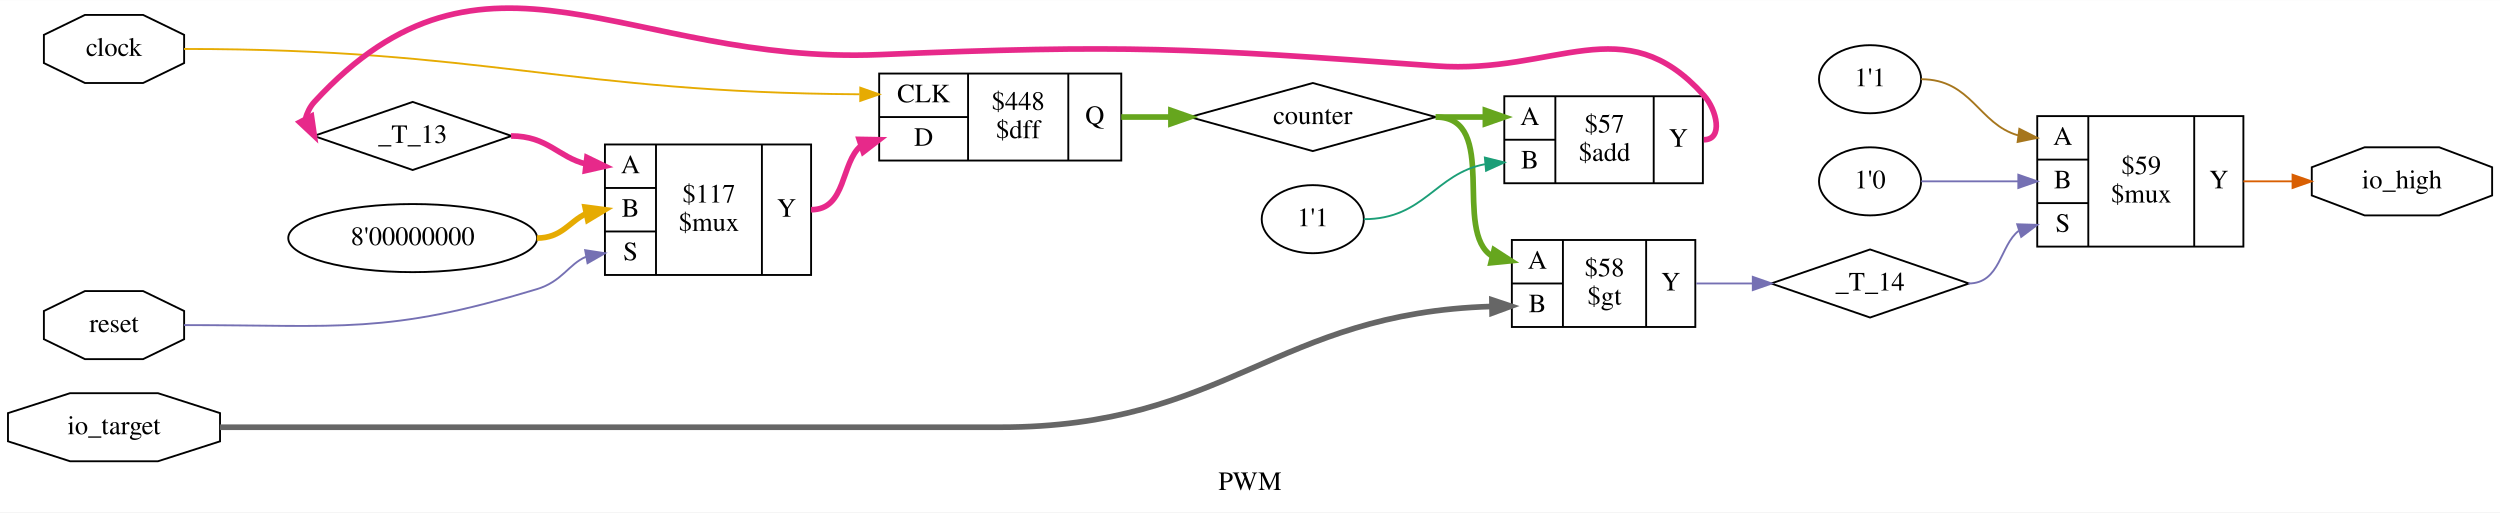
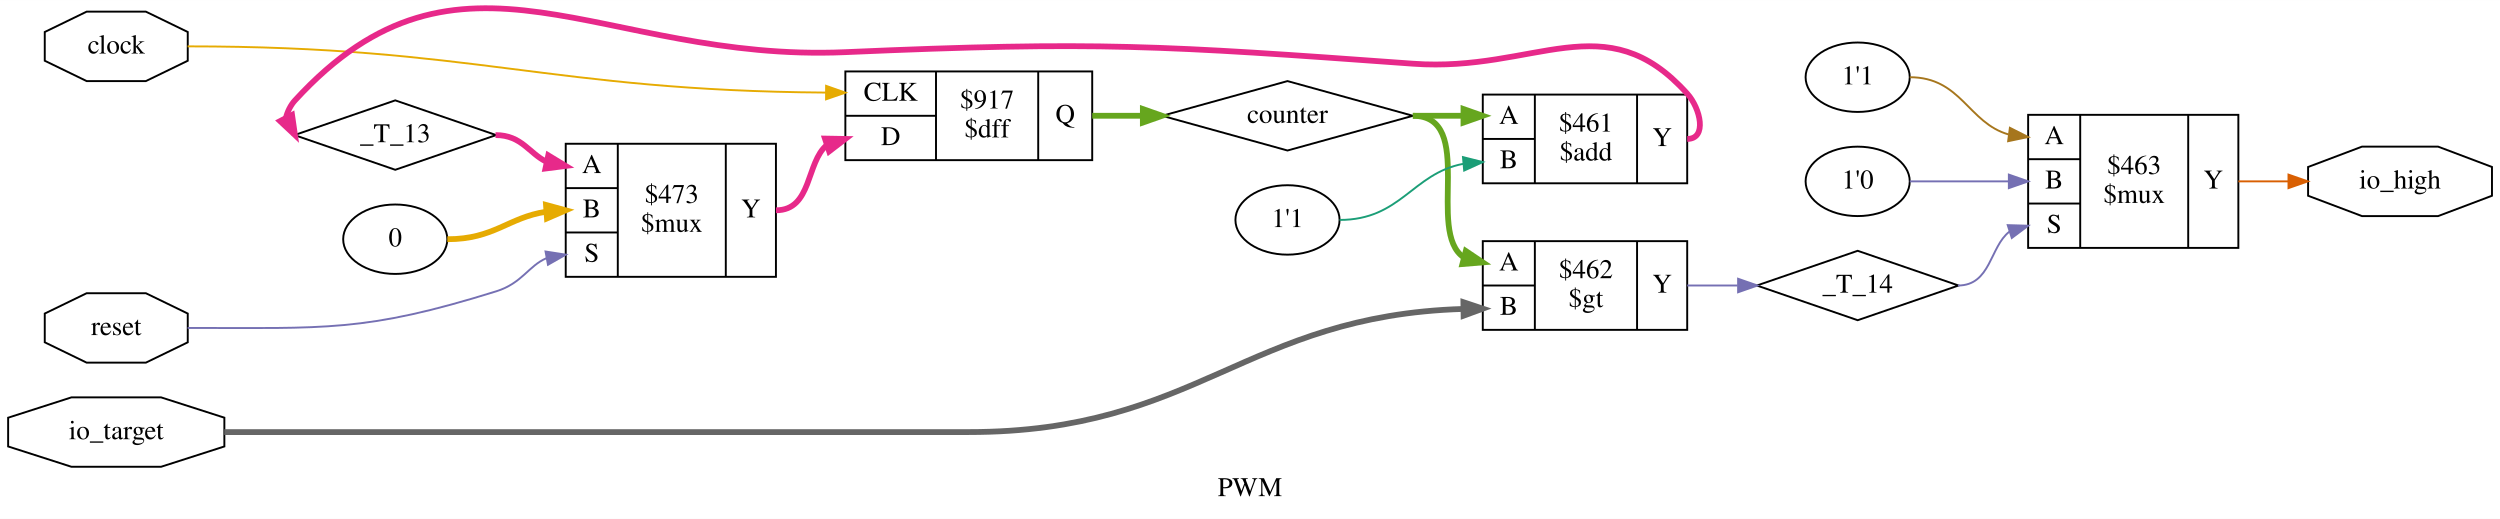
- <svg xmlns="http://www.w3.org/2000/svg" width="1322pt" height="271pt" viewBox="0.00 0.00 1321.83 270.80">
-   <g id="graph0" class="graph" transform="scale(1 1) rotate(0) translate(4 266.8043)">
-     <polygon fill="#ffffff" stroke="transparent" points="-4,4 -4,-266.804 1317.826,-266.804 1317.826,4 -4,4" />
-     <text text-anchor="middle" x="656.913" y="-7.8" font-family="Times,serif" font-size="14.00" fill="#000000">PWM</text>
+ <svg xmlns="http://www.w3.org/2000/svg" width="1296pt" height="269pt" viewBox="0.00 0.00 1296.32 269.02">
+   <g id="graph0" class="graph" transform="scale(1 1) rotate(0) translate(4 265.0196)">
+     <polygon fill="#ffffff" stroke="transparent" points="-4,4 -4,-265.02 1292.322,-265.02 1292.322,4 -4,4" />
+     <text text-anchor="middle" x="644.161" y="-7.8" font-family="Times,serif" font-size="14.00" fill="#000000">PWM</text>
    <g id="node1" class="node">
-       <polygon fill="none" stroke="#000000" points="214.203,-213 161.919,-195 214.203,-177 266.487,-195 214.203,-213" />
-       <text text-anchor="middle" x="214.203" y="-191.3" font-family="Times,serif" font-size="14.00" fill="#000000">_T_13</text>
+       <polygon fill="none" stroke="#000000" points="200.951,-213 148.667,-195 200.951,-177 253.235,-195 200.951,-213" />
+       <text text-anchor="middle" x="200.951" y="-191.3" font-family="Times,serif" font-size="14.00" fill="#000000">_T_13</text>
    </g>
    <g id="node13" class="node">
-       <polygon fill="none" stroke="#000000" points="315.847,-121.5 315.847,-190.5 424.847,-190.5 424.847,-121.5 315.847,-121.5" />
-       <text text-anchor="middle" x="329.347" y="-175.3" font-family="Times,serif" font-size="14.00" fill="#000000">A</text>
-       <polyline fill="none" stroke="#000000" points="315.847,-167.5 342.847,-167.5 " />
-       <text text-anchor="middle" x="329.347" y="-152.3" font-family="Times,serif" font-size="14.00" fill="#000000">B</text>
-       <polyline fill="none" stroke="#000000" points="315.847,-144.5 342.847,-144.5 " />
-       <text text-anchor="middle" x="329.347" y="-129.3" font-family="Times,serif" font-size="14.00" fill="#000000">S</text>
-       <polyline fill="none" stroke="#000000" points="342.847,-121.5 342.847,-190.5 " />
-       <text text-anchor="middle" x="370.847" y="-159.8" font-family="Times,serif" font-size="14.00" fill="#000000">$117</text>
-       <text text-anchor="middle" x="370.847" y="-144.8" font-family="Times,serif" font-size="14.00" fill="#000000">$mux</text>
-       <polyline fill="none" stroke="#000000" points="398.847,-121.5 398.847,-190.5 " />
-       <text text-anchor="middle" x="411.847" y="-152.3" font-family="Times,serif" font-size="14.00" fill="#000000">Y</text>
+       <polygon fill="none" stroke="#000000" points="289.343,-121.5 289.343,-190.5 398.343,-190.5 398.343,-121.5 289.343,-121.5" />
+       <text text-anchor="middle" x="302.843" y="-175.3" font-family="Times,serif" font-size="14.00" fill="#000000">A</text>
+       <polyline fill="none" stroke="#000000" points="289.343,-167.5 316.343,-167.5 " />
+       <text text-anchor="middle" x="302.843" y="-152.3" font-family="Times,serif" font-size="14.00" fill="#000000">B</text>
+       <polyline fill="none" stroke="#000000" points="289.343,-144.5 316.343,-144.5 " />
+       <text text-anchor="middle" x="302.843" y="-129.3" font-family="Times,serif" font-size="14.00" fill="#000000">S</text>
+       <polyline fill="none" stroke="#000000" points="316.343,-121.5 316.343,-190.5 " />
+       <text text-anchor="middle" x="344.343" y="-159.8" font-family="Times,serif" font-size="14.00" fill="#000000">$473</text>
+       <text text-anchor="middle" x="344.343" y="-144.8" font-family="Times,serif" font-size="14.00" fill="#000000">$mux</text>
+       <polyline fill="none" stroke="#000000" points="372.343,-121.5 372.343,-190.5 " />
+       <text text-anchor="middle" x="385.343" y="-152.3" font-family="Times,serif" font-size="14.00" fill="#000000">Y</text>
    </g>
    <g id="edge3" class="edge">
-       <path fill="none" stroke="#e7298a" stroke-width="3" d="M266.203,-195C285.581,-195 291.053,-183.819 305.869,-180.151" />
-       <polygon fill="#e7298a" stroke="#e7298a" stroke-width="3" points="306.314,-183.623 315.847,-179 305.512,-176.669 306.314,-183.623" />
+       <path fill="none" stroke="#e7298a" stroke-width="3" d="M252.951,-195C266.616,-195 270.343,-185.429 279.506,-181.092" />
+       <polygon fill="#e7298a" stroke="#e7298a" stroke-width="3" points="280.289,-184.503 289.343,-179 278.833,-177.656 280.289,-184.503" />
    </g>
    <g id="node2" class="node">
-       <polygon fill="none" stroke="#000000" points="984.759,-135 932.475,-117 984.759,-99 1037.044,-117 984.759,-135" />
-       <text text-anchor="middle" x="984.759" y="-113.3" font-family="Times,serif" font-size="14.00" fill="#000000">_T_14</text>
+       <polygon fill="none" stroke="#000000" points="959.255,-135 906.971,-117 959.255,-99 1011.539,-117 959.255,-135" />
+       <text text-anchor="middle" x="959.255" y="-113.3" font-family="Times,serif" font-size="14.00" fill="#000000">_T_14</text>
    </g>
    <g id="node16" class="node">
-       <polygon fill="none" stroke="#000000" points="1073.151,-136.5 1073.151,-205.5 1182.151,-205.5 1182.151,-136.5 1073.151,-136.5" />
-       <text text-anchor="middle" x="1086.651" y="-190.3" font-family="Times,serif" font-size="14.00" fill="#000000">A</text>
-       <polyline fill="none" stroke="#000000" points="1073.151,-182.5 1100.151,-182.5 " />
-       <text text-anchor="middle" x="1086.651" y="-167.3" font-family="Times,serif" font-size="14.00" fill="#000000">B</text>
-       <polyline fill="none" stroke="#000000" points="1073.151,-159.5 1100.151,-159.5 " />
-       <text text-anchor="middle" x="1086.651" y="-144.3" font-family="Times,serif" font-size="14.00" fill="#000000">S</text>
-       <polyline fill="none" stroke="#000000" points="1100.151,-136.5 1100.151,-205.5 " />
-       <text text-anchor="middle" x="1128.151" y="-174.8" font-family="Times,serif" font-size="14.00" fill="#000000">$59</text>
-       <text text-anchor="middle" x="1128.151" y="-159.8" font-family="Times,serif" font-size="14.00" fill="#000000">$mux</text>
-       <polyline fill="none" stroke="#000000" points="1156.151,-136.5 1156.151,-205.5 " />
-       <text text-anchor="middle" x="1169.151" y="-167.3" font-family="Times,serif" font-size="14.00" fill="#000000">Y</text>
+       <polygon fill="none" stroke="#000000" points="1047.647,-136.5 1047.647,-205.5 1156.647,-205.5 1156.647,-136.5 1047.647,-136.5" />
+       <text text-anchor="middle" x="1061.147" y="-190.3" font-family="Times,serif" font-size="14.00" fill="#000000">A</text>
+       <polyline fill="none" stroke="#000000" points="1047.647,-182.5 1074.647,-182.5 " />
+       <text text-anchor="middle" x="1061.147" y="-167.3" font-family="Times,serif" font-size="14.00" fill="#000000">B</text>
+       <polyline fill="none" stroke="#000000" points="1047.647,-159.5 1074.647,-159.5 " />
+       <text text-anchor="middle" x="1061.147" y="-144.3" font-family="Times,serif" font-size="14.00" fill="#000000">S</text>
+       <polyline fill="none" stroke="#000000" points="1074.647,-136.5 1074.647,-205.5 " />
+       <text text-anchor="middle" x="1102.647" y="-174.8" font-family="Times,serif" font-size="14.00" fill="#000000">$463</text>
+       <text text-anchor="middle" x="1102.647" y="-159.8" font-family="Times,serif" font-size="14.00" fill="#000000">$mux</text>
+       <polyline fill="none" stroke="#000000" points="1130.647,-136.5 1130.647,-205.5 " />
+       <text text-anchor="middle" x="1143.647" y="-167.3" font-family="Times,serif" font-size="14.00" fill="#000000">Y</text>
    </g>
    <g id="edge5" class="edge">
-       <path fill="none" stroke="#7570b3" d="M1036.759,-117C1053.857,-117 1053.245,-137.073 1063.424,-144.914" />
-       <polygon fill="#7570b3" stroke="#7570b3" points="1062.561,-148.312 1073.151,-148 1064.678,-141.64 1062.561,-148.312" />
+       <path fill="none" stroke="#7570b3" d="M1011.255,-117C1028.352,-117 1027.74,-137.073 1037.92,-144.914" />
+       <polygon fill="#7570b3" stroke="#7570b3" points="1037.057,-148.312 1047.647,-148 1039.174,-141.64 1037.057,-148.312" />
    </g>
    <g id="node3" class="node">
      <polygon fill="none" stroke="#000000" points="93.351,-233.544 93.351,-248.456 71.635,-259 40.924,-259 19.208,-248.456 19.208,-233.544 40.924,-223 71.635,-223 93.351,-233.544" />
      <text text-anchor="middle" x="56.279" y="-237.3" font-family="Times,serif" font-size="14.00" fill="#000000">clock</text>
    </g>
    <g id="node11" class="node">
-       <polygon fill="none" stroke="#000000" points="460.847,-182 460.847,-228 588.847,-228 588.847,-182 460.847,-182" />
-       <text text-anchor="middle" x="484.347" y="-212.8" font-family="Times,serif" font-size="14.00" fill="#000000">CLK</text>
-       <polyline fill="none" stroke="#000000" points="460.847,-205 507.847,-205 " />
-       <text text-anchor="middle" x="484.347" y="-189.8" font-family="Times,serif" font-size="14.00" fill="#000000">D</text>
-       <polyline fill="none" stroke="#000000" points="507.847,-182 507.847,-228 " />
-       <text text-anchor="middle" x="534.347" y="-208.8" font-family="Times,serif" font-size="14.00" fill="#000000">$448</text>
-       <text text-anchor="middle" x="534.347" y="-193.8" font-family="Times,serif" font-size="14.00" fill="#000000">$dff</text>
-       <polyline fill="none" stroke="#000000" points="560.847,-182 560.847,-228 " />
-       <text text-anchor="middle" x="574.847" y="-201.3" font-family="Times,serif" font-size="14.00" fill="#000000">Q</text>
+       <polygon fill="none" stroke="#000000" points="434.343,-182 434.343,-228 562.343,-228 562.343,-182 434.343,-182" />
+       <text text-anchor="middle" x="457.843" y="-212.8" font-family="Times,serif" font-size="14.00" fill="#000000">CLK</text>
+       <polyline fill="none" stroke="#000000" points="434.343,-205 481.343,-205 " />
+       <text text-anchor="middle" x="457.843" y="-189.8" font-family="Times,serif" font-size="14.00" fill="#000000">D</text>
+       <polyline fill="none" stroke="#000000" points="481.343,-182 481.343,-228 " />
+       <text text-anchor="middle" x="507.843" y="-208.8" font-family="Times,serif" font-size="14.00" fill="#000000">$917</text>
+       <text text-anchor="middle" x="507.843" y="-193.8" font-family="Times,serif" font-size="14.00" fill="#000000">$dff</text>
+       <polyline fill="none" stroke="#000000" points="534.343,-182 534.343,-228 " />
+       <text text-anchor="middle" x="548.343" y="-201.3" font-family="Times,serif" font-size="14.00" fill="#000000">Q</text>
    </g>
    <g id="edge6" class="edge">
-       <path fill="none" stroke="#e6ab02" d="M93.279,-241C253.474,-241 295.354,-218.02 450.464,-217.033" />
-       <polygon fill="#e6ab02" stroke="#e6ab02" points="450.858,-220.532 460.847,-217 450.836,-213.532 450.858,-220.532" />
+       <path fill="none" stroke="#e6ab02" d="M93.279,-241C241.825,-241 280.658,-218.066 424.274,-217.036" />
+       <polygon fill="#e6ab02" stroke="#e6ab02" points="424.355,-220.536 434.343,-217 424.33,-213.536 424.355,-220.536" />
    </g>
    <g id="node4" class="node">
-       <polygon fill="none" stroke="#000000" points="690.107,-223 625.086,-205 690.107,-187 755.129,-205 690.107,-223" />
-       <text text-anchor="middle" x="690.107" y="-201.3" font-family="Times,serif" font-size="14.00" fill="#000000">counter</text>
+       <polygon fill="none" stroke="#000000" points="663.603,-223 598.582,-205 663.603,-187 728.624,-205 663.603,-223" />
+       <text text-anchor="middle" x="663.603" y="-201.3" font-family="Times,serif" font-size="14.00" fill="#000000">counter</text>
    </g>
    <g id="node9" class="node">
-       <polygon fill="none" stroke="#000000" points="791.367,-170 791.367,-216 896.367,-216 896.367,-170 791.367,-170" />
-       <text text-anchor="middle" x="804.867" y="-200.8" font-family="Times,serif" font-size="14.00" fill="#000000">A</text>
-       <polyline fill="none" stroke="#000000" points="791.367,-193 818.367,-193 " />
-       <text text-anchor="middle" x="804.867" y="-177.8" font-family="Times,serif" font-size="14.00" fill="#000000">B</text>
-       <polyline fill="none" stroke="#000000" points="818.367,-170 818.367,-216 " />
-       <text text-anchor="middle" x="844.367" y="-196.8" font-family="Times,serif" font-size="14.00" fill="#000000">$57</text>
-       <text text-anchor="middle" x="844.367" y="-181.8" font-family="Times,serif" font-size="14.00" fill="#000000">$add</text>
-       <polyline fill="none" stroke="#000000" points="870.367,-170 870.367,-216 " />
-       <text text-anchor="middle" x="883.367" y="-189.3" font-family="Times,serif" font-size="14.00" fill="#000000">Y</text>
+       <polygon fill="none" stroke="#000000" points="764.863,-170 764.863,-216 870.863,-216 870.863,-170 764.863,-170" />
+       <text text-anchor="middle" x="778.363" y="-200.8" font-family="Times,serif" font-size="14.00" fill="#000000">A</text>
+       <polyline fill="none" stroke="#000000" points="764.863,-193 791.863,-193 " />
+       <text text-anchor="middle" x="778.363" y="-177.8" font-family="Times,serif" font-size="14.00" fill="#000000">B</text>
+       <polyline fill="none" stroke="#000000" points="791.863,-170 791.863,-216 " />
+       <text text-anchor="middle" x="818.363" y="-196.8" font-family="Times,serif" font-size="14.00" fill="#000000">$461</text>
+       <text text-anchor="middle" x="818.363" y="-181.8" font-family="Times,serif" font-size="14.00" fill="#000000">$add</text>
+       <polyline fill="none" stroke="#000000" points="844.863,-170 844.863,-216 " />
+       <text text-anchor="middle" x="857.863" y="-189.3" font-family="Times,serif" font-size="14.00" fill="#000000">Y</text>
    </g>
    <g id="edge8" class="edge">
-       <path fill="none" stroke="#66a61e" stroke-width="3" d="M755.107,-205C767.194,-205 772.482,-205 781.169,-205" />
-       <polygon fill="#66a61e" stroke="#66a61e" stroke-width="3" points="781.367,-208.5 791.367,-205 781.367,-201.5 781.367,-208.5" />
+       <path fill="none" stroke="#66a61e" stroke-width="3" d="M728.603,-205C740.69,-205 745.978,-205 754.665,-205" />
+       <polygon fill="#66a61e" stroke="#66a61e" stroke-width="3" points="754.863,-208.5 764.863,-205 754.863,-201.5 754.863,-208.5" />
    </g>
    <g id="node10" class="node">
-       <polygon fill="none" stroke="#000000" points="795.367,-94 795.367,-140 892.367,-140 892.367,-94 795.367,-94" />
-       <text text-anchor="middle" x="808.867" y="-124.8" font-family="Times,serif" font-size="14.00" fill="#000000">A</text>
-       <polyline fill="none" stroke="#000000" points="795.367,-117 822.367,-117 " />
-       <text text-anchor="middle" x="808.867" y="-101.8" font-family="Times,serif" font-size="14.00" fill="#000000">B</text>
-       <polyline fill="none" stroke="#000000" points="822.367,-94 822.367,-140 " />
-       <text text-anchor="middle" x="844.367" y="-120.8" font-family="Times,serif" font-size="14.00" fill="#000000">$58</text>
-       <text text-anchor="middle" x="844.367" y="-105.8" font-family="Times,serif" font-size="14.00" fill="#000000">$gt</text>
-       <polyline fill="none" stroke="#000000" points="866.367,-94 866.367,-140 " />
-       <text text-anchor="middle" x="879.367" y="-113.3" font-family="Times,serif" font-size="14.00" fill="#000000">Y</text>
+       <polygon fill="none" stroke="#000000" points="764.863,-94 764.863,-140 870.863,-140 870.863,-94 764.863,-94" />
+       <text text-anchor="middle" x="778.363" y="-124.8" font-family="Times,serif" font-size="14.00" fill="#000000">A</text>
+       <polyline fill="none" stroke="#000000" points="764.863,-117 791.863,-117 " />
+       <text text-anchor="middle" x="778.363" y="-101.8" font-family="Times,serif" font-size="14.00" fill="#000000">B</text>
+       <polyline fill="none" stroke="#000000" points="791.863,-94 791.863,-140 " />
+       <text text-anchor="middle" x="818.363" y="-120.8" font-family="Times,serif" font-size="14.00" fill="#000000">$462</text>
+       <text text-anchor="middle" x="818.363" y="-105.8" font-family="Times,serif" font-size="14.00" fill="#000000">$gt</text>
+       <polyline fill="none" stroke="#000000" points="844.863,-94 844.863,-140 " />
+       <text text-anchor="middle" x="857.863" y="-113.3" font-family="Times,serif" font-size="14.00" fill="#000000">Y</text>
    </g>
    <g id="edge9" class="edge">
-       <path fill="none" stroke="#66a61e" stroke-width="3" d="M755.107,-205C789.208,-205 763.612,-144.186 785.12,-131.358" />
-       <polygon fill="#66a61e" stroke="#66a61e" stroke-width="3" points="785.971,-134.753 794.867,-129 784.325,-127.949 785.971,-134.753" />
+       <path fill="none" stroke="#66a61e" stroke-width="3" d="M728.603,-205C761.935,-205 734.97,-144.716 755.112,-131.529" />
+       <polygon fill="#66a61e" stroke="#66a61e" stroke-width="3" points="756.062,-134.898 764.863,-129 754.305,-128.122 756.062,-134.898" />
    </g>
    <g id="node5" class="node">
-       <polygon fill="none" stroke="#000000" points="1313.664,-163.544 1313.664,-178.456 1285.737,-189 1246.241,-189 1218.313,-178.456 1218.313,-163.544 1246.241,-153 1285.737,-153 1313.664,-163.544" />
-       <text text-anchor="middle" x="1265.989" y="-167.3" font-family="Times,serif" font-size="14.00" fill="#000000">io_high</text>
+       <polygon fill="none" stroke="#000000" points="1288.16,-163.544 1288.16,-178.456 1260.232,-189 1220.737,-189 1192.809,-178.456 1192.809,-163.544 1220.737,-153 1260.232,-153 1288.16,-163.544" />
+       <text text-anchor="middle" x="1240.485" y="-167.3" font-family="Times,serif" font-size="14.00" fill="#000000">io_high</text>
    </g>
    <g id="node6" class="node">
      <polygon fill="none" stroke="#000000" points="112.339,-33.544 112.339,-48.456 79.5,-59 33.059,-59 .22,-48.456 .22,-33.544 33.059,-23 79.5,-23 112.339,-33.544" />
      <text text-anchor="middle" x="56.279" y="-37.3" font-family="Times,serif" font-size="14.00" fill="#000000">io_target</text>
    </g>
    <g id="edge11" class="edge">
-       <path fill="none" stroke="#666666" stroke-width="3" d="M112.279,-41C226.976,-41 255.65,-41 370.347,-41 370.347,-41 370.347,-41 524.847,-41 644.688,-41 670.131,-101.426 784.625,-104.849" />
-       <polygon fill="#666666" stroke="#666666" stroke-width="3" points="784.817,-108.352 794.867,-105 784.92,-101.353 784.817,-108.352" />
+       <path fill="none" stroke="#666666" stroke-width="3" d="M112.279,-41C215.196,-41 240.926,-41 343.843,-41 343.843,-41 343.843,-41 498.343,-41 616.714,-41 641.667,-101.426 754.747,-104.849" />
+       <polygon fill="#666666" stroke="#666666" stroke-width="3" points="754.812,-108.35 764.863,-105 754.917,-101.351 754.812,-108.35" />
    </g>
    <g id="node7" class="node">
      <polygon fill="none" stroke="#000000" points="93.351,-87.544 93.351,-102.456 71.635,-113 40.924,-113 19.208,-102.456 19.208,-87.544 40.924,-77 71.635,-77 93.351,-87.544" />
      <text text-anchor="middle" x="56.279" y="-91.3" font-family="Times,serif" font-size="14.00" fill="#000000">reset</text>
    </g>
    <g id="edge12" class="edge">
-       <path fill="none" stroke="#7570b3" d="M93.279,-95C176.627,-95 200.065,-89.883 279.847,-114 293.241,-118.049 296.629,-127.201 305.847,-131.14" />
-       <polygon fill="#7570b3" stroke="#7570b3" points="305.376,-134.612 315.847,-133 306.656,-127.73 305.376,-134.612" />
+       <path fill="none" stroke="#7570b3" d="M93.279,-95C164.918,-95 184.944,-92.7 253.343,-114 266.703,-118.16 270.109,-127.251 279.338,-131.157" />
+       <polygon fill="#7570b3" stroke="#7570b3" points="278.874,-134.63 289.343,-133 280.142,-127.746 278.874,-134.63" />
    </g>
    <g id="node8" class="node">
-       <ellipse fill="none" stroke="#000000" cx="690.107" cy="-151" rx="27" ry="18" />
-       <text text-anchor="middle" x="690.107" y="-147.3" font-family="Times,serif" font-size="14.00" fill="#000000">1'1</text>
+       <ellipse fill="none" stroke="#000000" cx="663.603" cy="-151" rx="27" ry="18" />
+       <text text-anchor="middle" x="663.603" y="-147.3" font-family="Times,serif" font-size="14.00" fill="#000000">1'1</text>
    </g>
    <g id="edge13" class="edge">
-       <path fill="none" stroke="#1b9e77" d="M717.107,-151C748.949,-151 754.763,-175.006 781.114,-180.069" />
-       <polygon fill="#1b9e77" stroke="#1b9e77" points="781.092,-183.582 791.367,-181 781.725,-176.61 781.092,-183.582" />
+       <path fill="none" stroke="#1b9e77" d="M690.603,-151C722.445,-151 728.258,-175.006 754.609,-180.069" />
+       <polygon fill="#1b9e77" stroke="#1b9e77" points="754.588,-183.582 764.863,-181 755.22,-176.61 754.588,-183.582" />
    </g>
    <g id="edge2" class="edge">
-       <path fill="none" stroke="#e7298a" stroke-width="3" d="M896.867,-193C907.312,-193 903.839,-208.723 896.867,-216.5 854.638,-263.608 818.466,-227.413 755.367,-232 624.787,-241.492 591.658,-243.466 460.847,-238 327.768,-232.44 252.372,-311.033 162.203,-213 160.003,-210.608 158.27,-207.189 157.524,-203.972" />
-       <polygon fill="#e7298a" stroke="#e7298a" stroke-width="3" points="160.682,-205.485 162.203,-195 154.476,-202.248 160.682,-205.485" />
+       <path fill="none" stroke="#e7298a" stroke-width="3" d="M870.863,-193C881.308,-193 877.836,-208.724 870.863,-216.5 828.477,-263.764 792.183,-227.41 728.863,-232 598.281,-241.467 565.143,-243.718 434.343,-238 307.138,-232.439 234.966,-306.88 148.951,-213 146.755,-210.604 145.023,-207.184 144.277,-203.967" />
+       <polygon fill="#e7298a" stroke="#e7298a" stroke-width="3" points="147.432,-205.486 148.951,-195 141.225,-202.25 147.432,-205.486" />
    </g>
    <g id="edge4" class="edge">
-       <path fill="none" stroke="#7570b3" d="M892.867,-117C906.719,-117 912.454,-117 922.755,-117" />
-       <polygon fill="#7570b3" stroke="#7570b3" points="922.76,-120.5 932.759,-117 922.759,-113.5 922.76,-120.5" />
+       <path fill="none" stroke="#7570b3" d="M870.863,-117C882.994,-117 888.301,-117 897.02,-117" />
+       <polygon fill="#7570b3" stroke="#7570b3" points="897.255,-120.5 907.255,-117 897.255,-113.5 897.255,-120.5" />
    </g>
    <g id="edge7" class="edge">
-       <path fill="none" stroke="#66a61e" stroke-width="3" d="M588.847,-205C600.934,-205 606.222,-205 614.909,-205" />
-       <polygon fill="#66a61e" stroke="#66a61e" stroke-width="3" points="615.107,-208.5 625.107,-205 615.107,-201.5 615.107,-208.5" />
+       <path fill="none" stroke="#66a61e" stroke-width="3" d="M562.343,-205C574.429,-205 579.717,-205 588.405,-205" />
+       <polygon fill="#66a61e" stroke="#66a61e" stroke-width="3" points="588.603,-208.5 598.603,-205 588.603,-201.5 588.603,-208.5" />
    </g>
    <g id="node12" class="node">
-       <ellipse fill="none" stroke="#000000" cx="214.203" cy="-141" rx="65.789" ry="18" />
-       <text text-anchor="middle" x="214.203" y="-137.3" font-family="Times,serif" font-size="14.00" fill="#000000">8'00000000</text>
+       <ellipse fill="none" stroke="#000000" cx="200.951" cy="-141" rx="27" ry="18" />
+       <text text-anchor="middle" x="200.951" y="-137.3" font-family="Times,serif" font-size="14.00" fill="#000000">0</text>
    </g>
    <g id="edge14" class="edge">
-       <path fill="none" stroke="#e6ab02" stroke-width="3" d="M279.847,-141C293.118,-141 297.01,-149.793 305.884,-153.914" />
-       <polygon fill="#e6ab02" stroke="#e6ab02" stroke-width="3" points="305.342,-157.377 315.847,-156 306.776,-150.525 305.342,-157.377" />
+       <path fill="none" stroke="#e6ab02" stroke-width="3" d="M227.951,-141C252.308,-141 259.466,-152.28 279.255,-155.276" />
+       <polygon fill="#e6ab02" stroke="#e6ab02" stroke-width="3" points="279.118,-158.776 289.343,-156 279.619,-151.794 279.118,-158.776" />
    </g>
    <g id="edge1" class="edge">
-       <path fill="none" stroke="#e7298a" stroke-width="3" d="M424.847,-156C443.668,-156 440.397,-180.898 451.278,-189.845" />
-       <polygon fill="#e7298a" stroke="#e7298a" stroke-width="3" points="450.254,-193.193 460.847,-193 452.446,-186.545 450.254,-193.193" />
+       <path fill="none" stroke="#e7298a" stroke-width="3" d="M398.343,-156C417.164,-156 413.892,-180.898 424.774,-189.845" />
+       <polygon fill="#e7298a" stroke="#e7298a" stroke-width="3" points="423.75,-193.193 434.343,-193 425.941,-186.545 423.75,-193.193" />
    </g>
    <g id="node14" class="node">
-       <ellipse fill="none" stroke="#000000" cx="984.759" cy="-225" rx="27" ry="18" />
-       <text text-anchor="middle" x="984.759" y="-221.3" font-family="Times,serif" font-size="14.00" fill="#000000">1'1</text>
+       <ellipse fill="none" stroke="#000000" cx="959.255" cy="-225" rx="27" ry="18" />
+       <text text-anchor="middle" x="959.255" y="-221.3" font-family="Times,serif" font-size="14.00" fill="#000000">1'1</text>
    </g>
    <g id="edge15" class="edge">
-       <path fill="none" stroke="#a6761d" d="M1011.759,-225C1038.505,-225 1042.047,-201.266 1062.991,-195.332" />
-       <polygon fill="#a6761d" stroke="#a6761d" points="1063.691,-198.77 1073.151,-194 1062.781,-191.83 1063.691,-198.77" />
+       <path fill="none" stroke="#a6761d" d="M986.255,-225C1013.001,-225 1016.542,-201.266 1037.487,-195.332" />
+       <polygon fill="#a6761d" stroke="#a6761d" points="1038.187,-198.77 1047.647,-194 1037.277,-191.83 1038.187,-198.77" />
    </g>
    <g id="node15" class="node">
-       <ellipse fill="none" stroke="#000000" cx="984.759" cy="-171" rx="27" ry="18" />
-       <text text-anchor="middle" x="984.759" y="-167.3" font-family="Times,serif" font-size="14.00" fill="#000000">1'0</text>
+       <ellipse fill="none" stroke="#000000" cx="959.255" cy="-171" rx="27" ry="18" />
+       <text text-anchor="middle" x="959.255" y="-167.3" font-family="Times,serif" font-size="14.00" fill="#000000">1'0</text>
    </g>
    <g id="edge16" class="edge">
-       <path fill="none" stroke="#7570b3" d="M1011.759,-171C1035.314,-171 1043.618,-171 1063.003,-171" />
-       <polygon fill="#7570b3" stroke="#7570b3" points="1063.151,-174.5 1073.151,-171 1063.151,-167.5 1063.151,-174.5" />
+       <path fill="none" stroke="#7570b3" d="M986.255,-171C1009.81,-171 1018.114,-171 1037.499,-171" />
+       <polygon fill="#7570b3" stroke="#7570b3" points="1037.647,-174.5 1047.647,-171 1037.647,-167.5 1037.647,-174.5" />
    </g>
    <g id="edge10" class="edge">
-       <path fill="none" stroke="#d95f02" d="M1182.151,-171C1194.151,-171 1199.401,-171 1208.026,-171" />
-       <polygon fill="#d95f02" stroke="#d95f02" points="1208.151,-174.5 1218.151,-171 1208.151,-167.5 1208.151,-174.5" />
+       <path fill="none" stroke="#d95f02" d="M1156.647,-171C1168.647,-171 1173.897,-171 1182.522,-171" />
+       <polygon fill="#d95f02" stroke="#d95f02" points="1182.647,-174.5 1192.647,-171 1182.647,-167.5 1182.647,-174.5" />
    </g>
  </g>
</svg>
